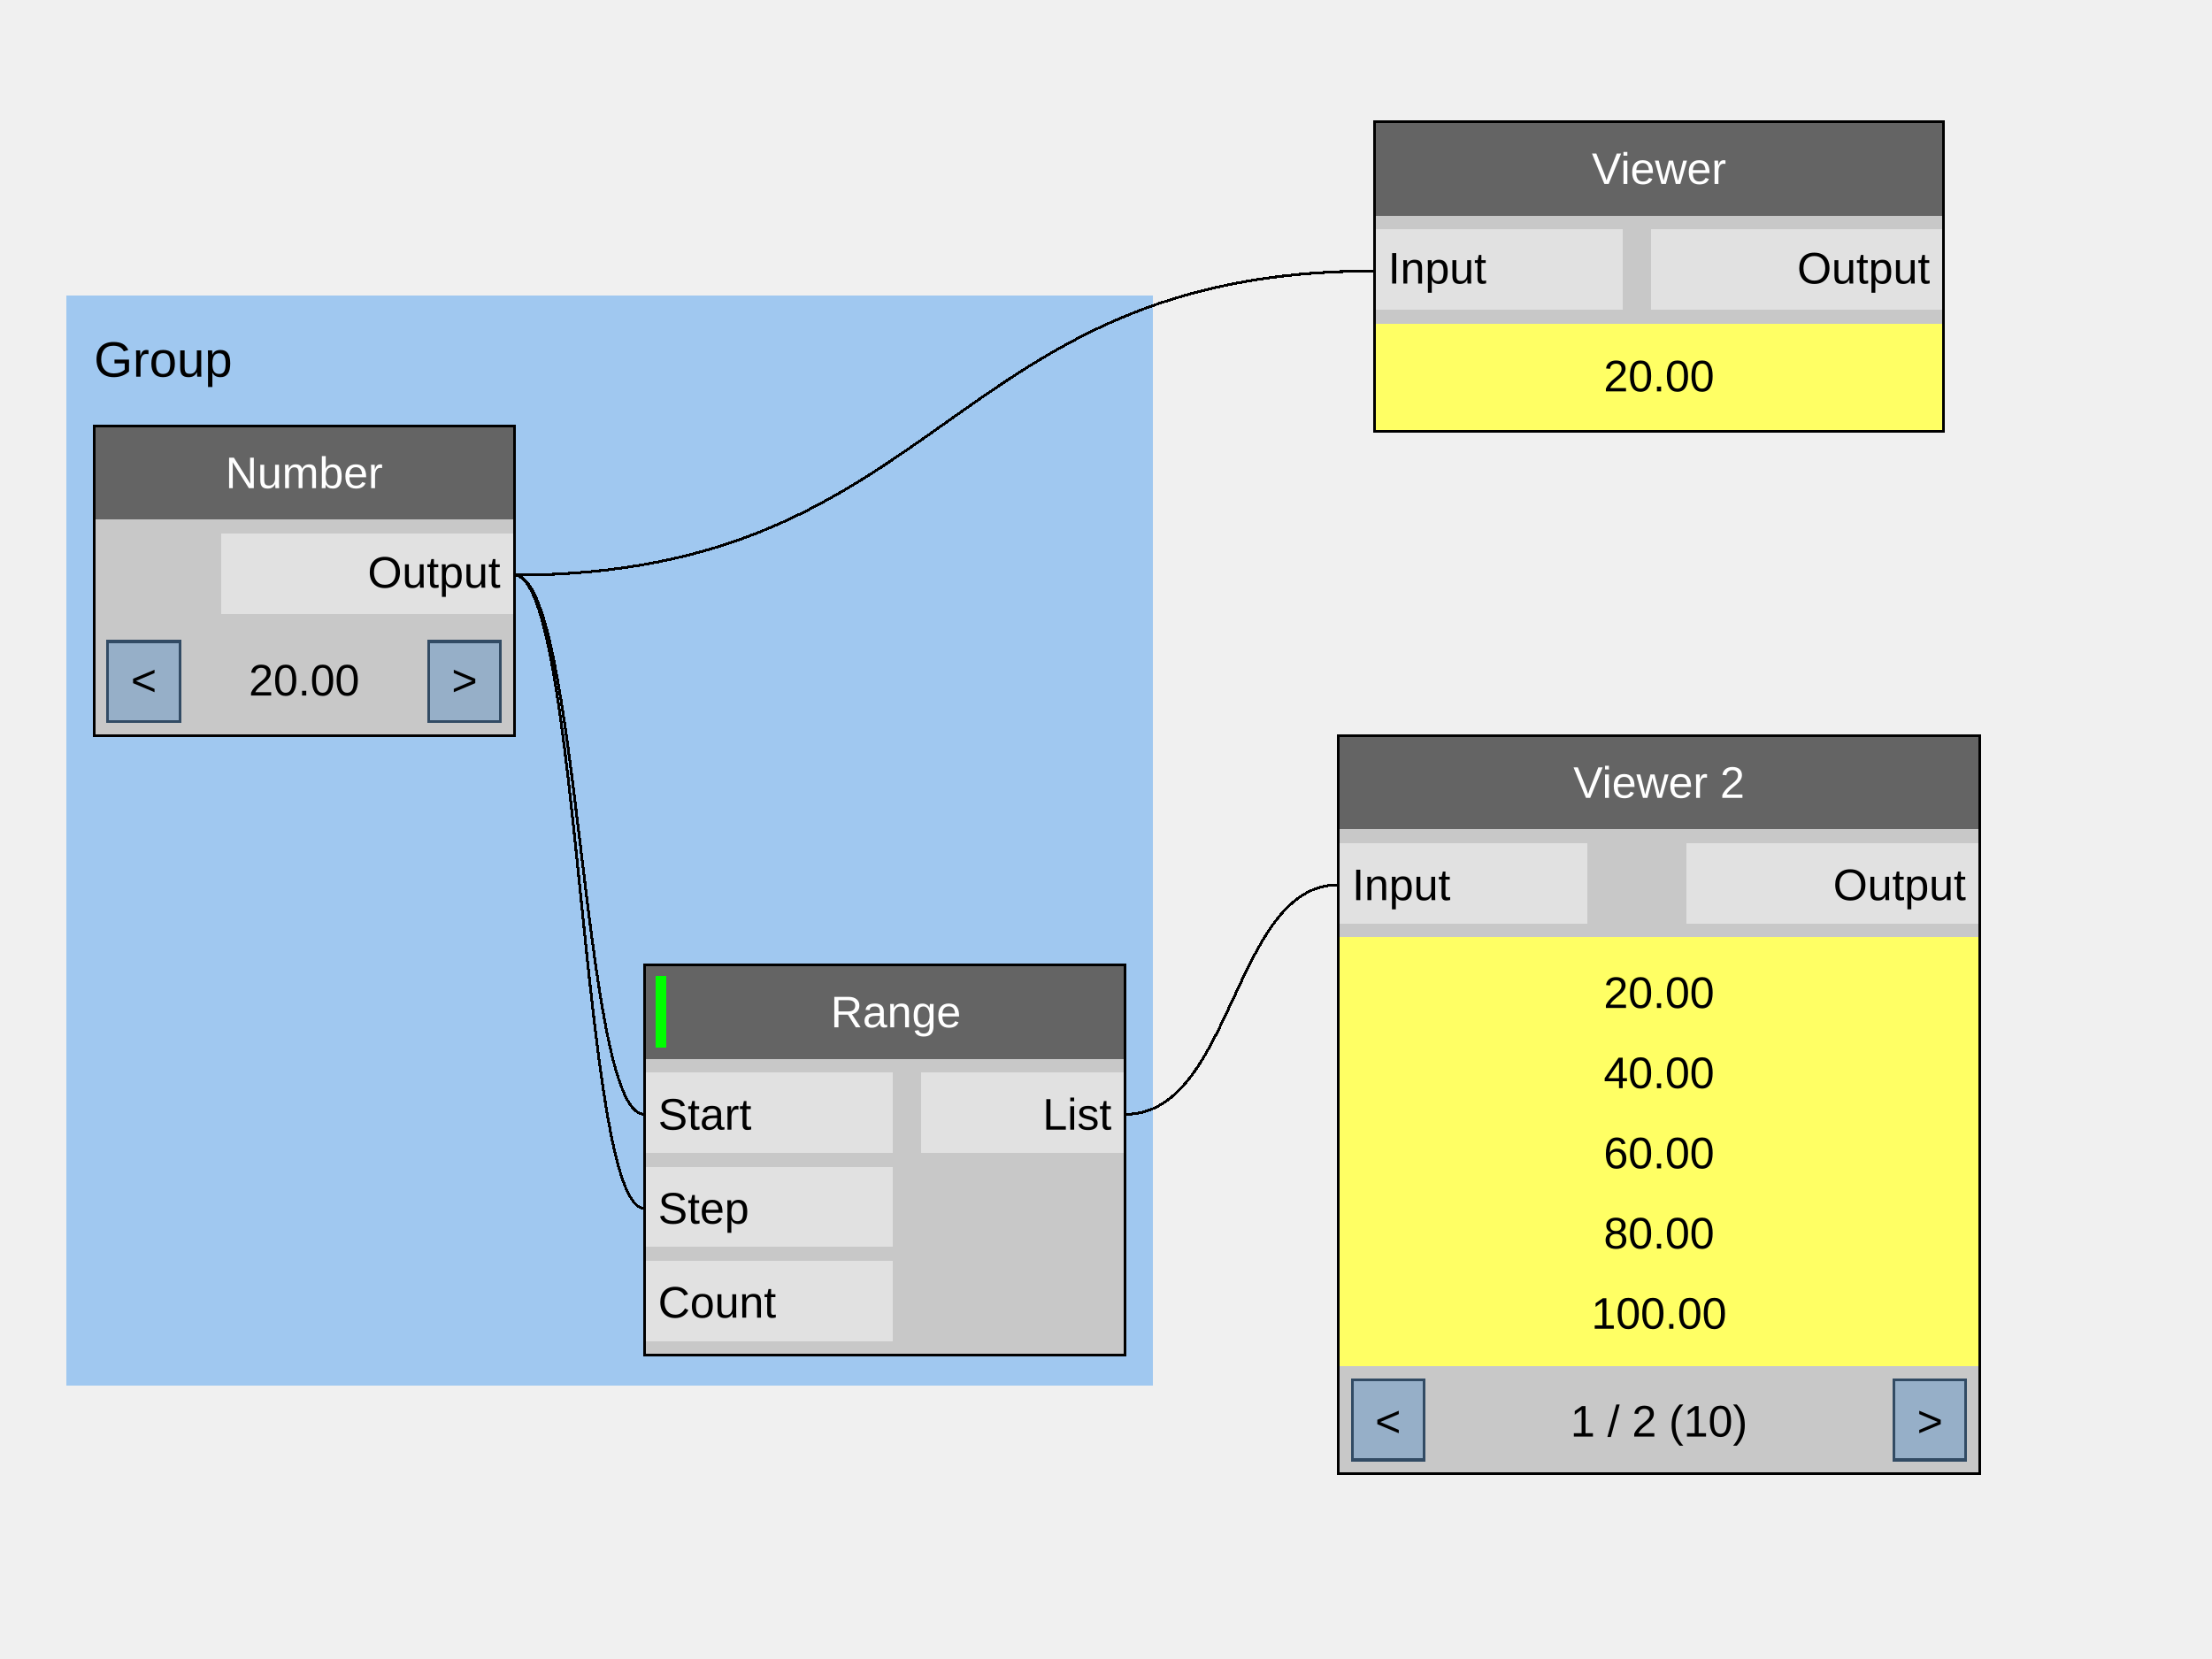
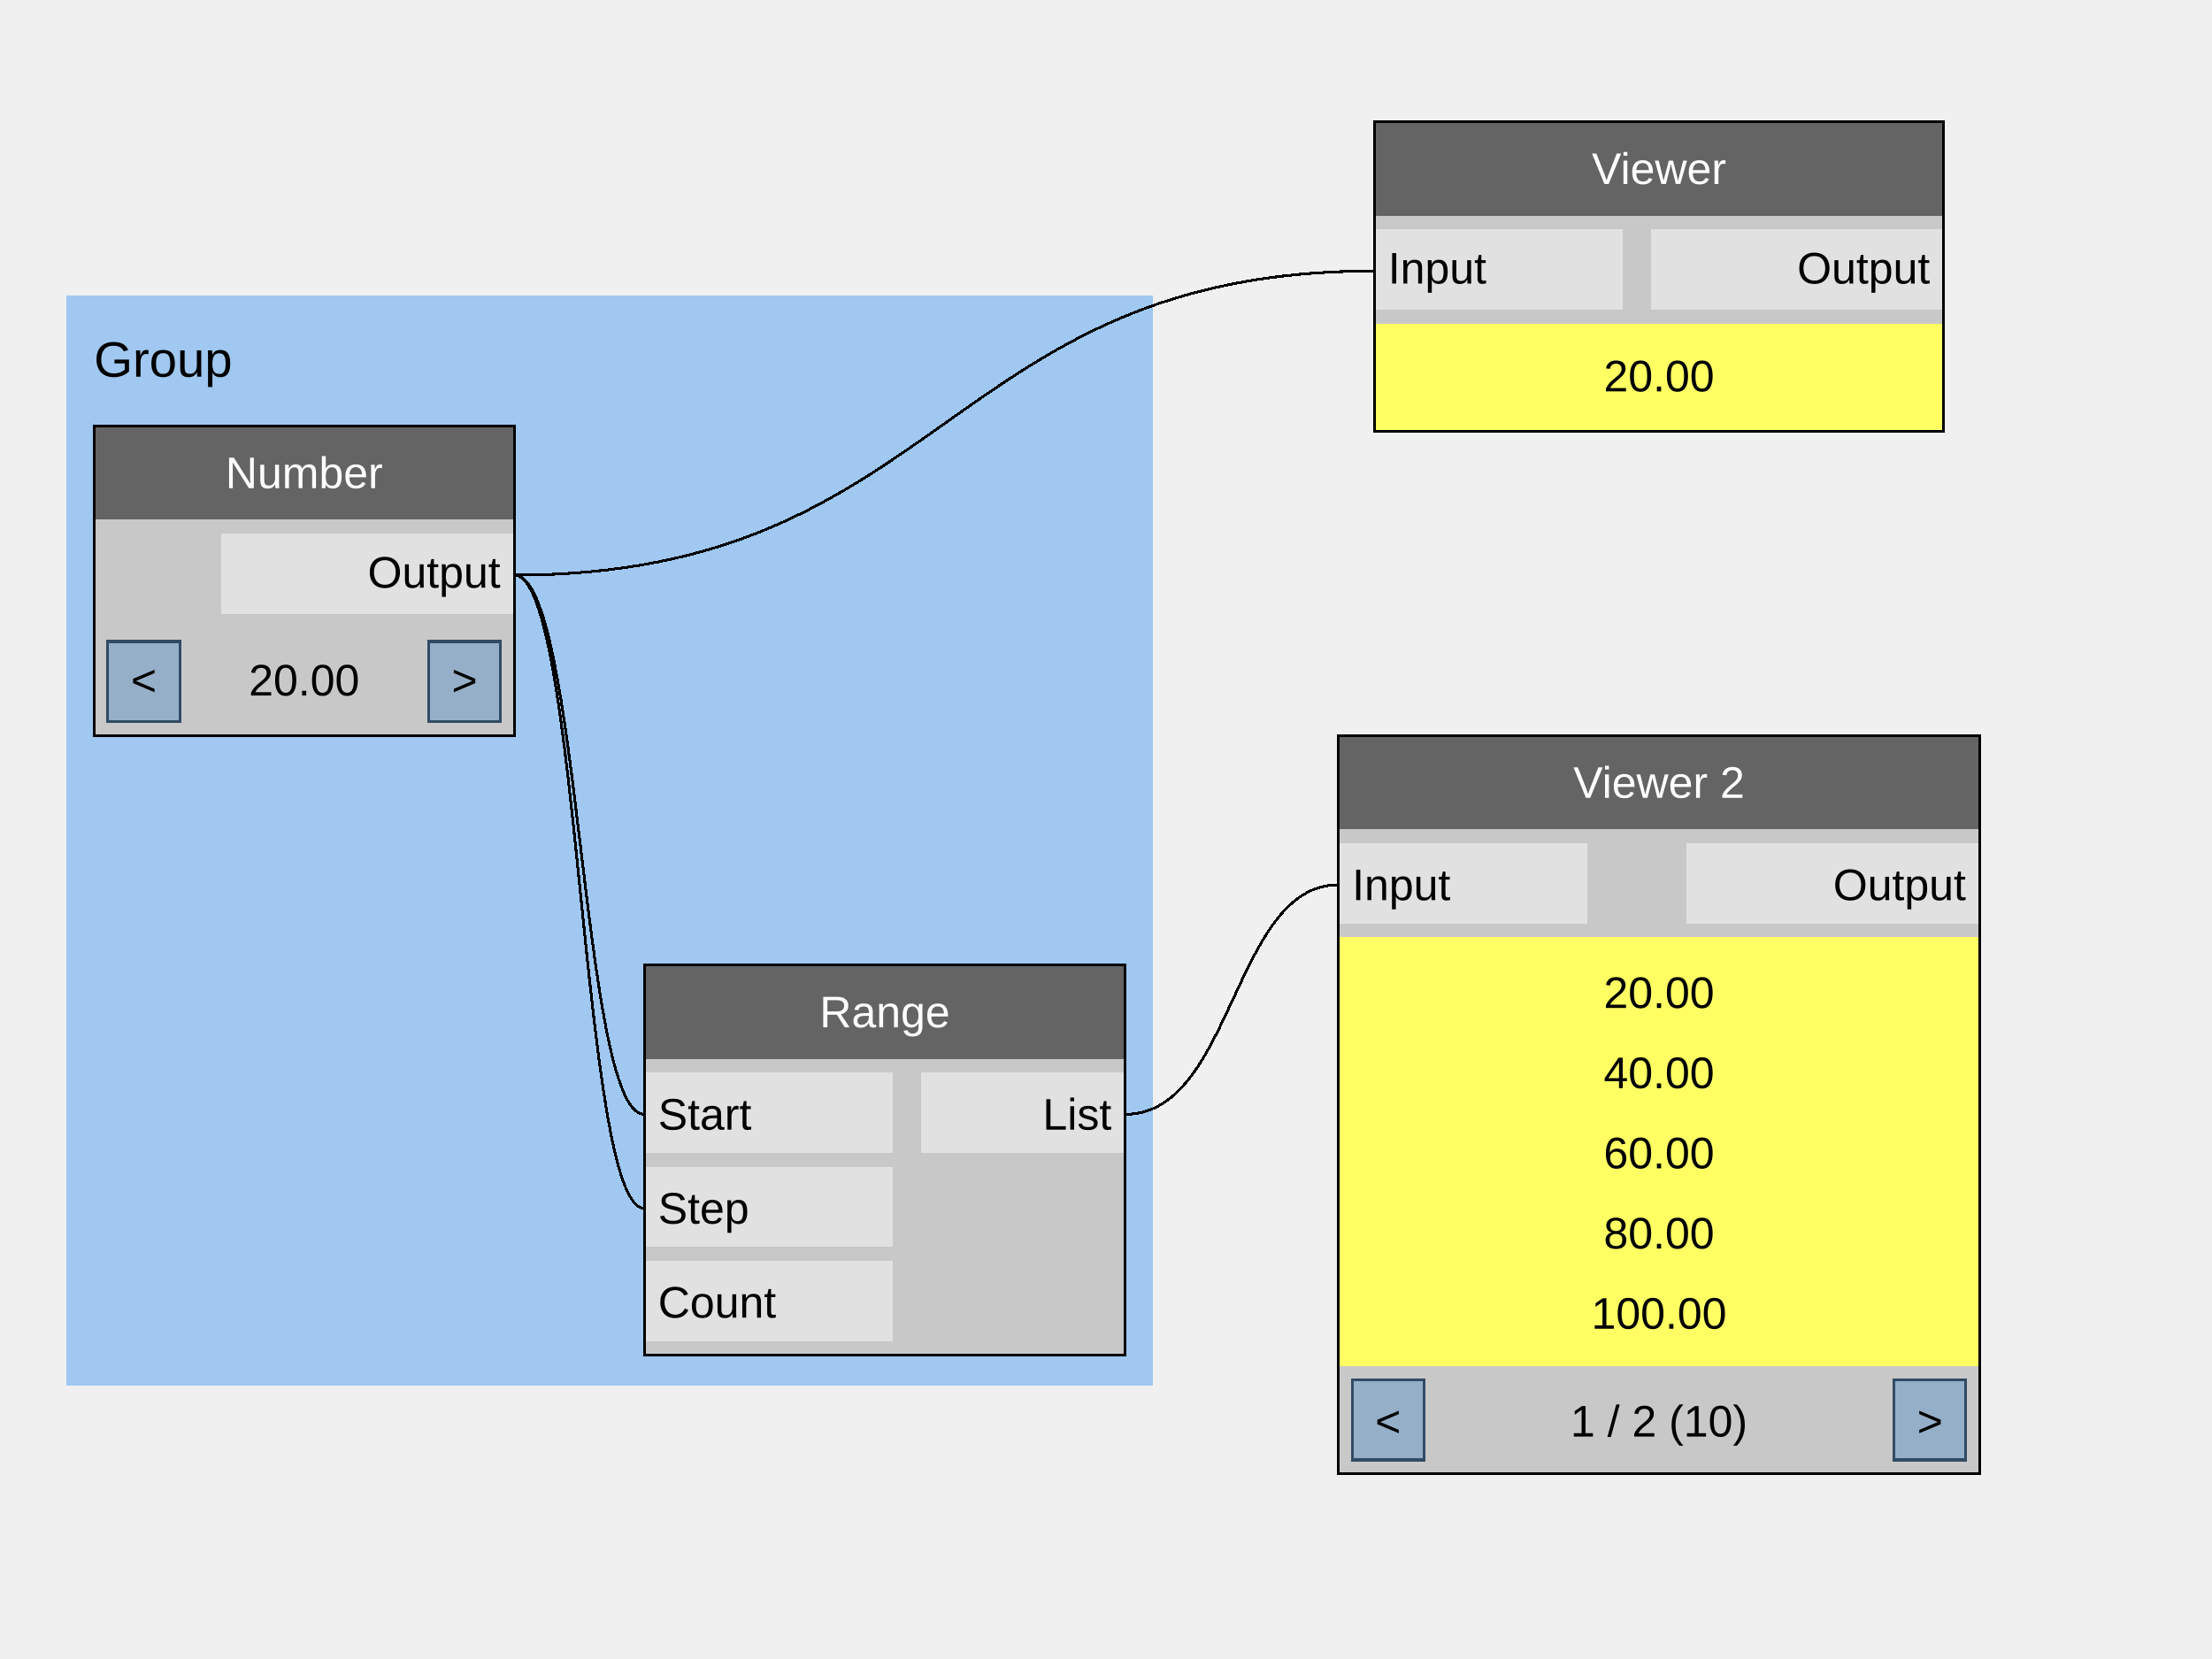
<svg xmlns="http://www.w3.org/2000/svg" version="1.1" width="800" height="600" shape-rendering="crispEdges">
  <rect x="0" y="0" width="800" height="600" style="fill:rgb(240,240,240);" />
  <rect x="24" y="107" width="393" height="394" style="fill:rgb(160,200,240);" />
  <text x="34" y="130" dominant-baseline="central" text-anchor="start" style="fill:rgb(0,0,0);font-family:Arial;font-size:18px;">Group</text>
  <path d="M186,208 C210,208 210,403 233,403" style="fill:none;stroke-width:1px;stroke:rgb(0,0,0);" />
  <path d="M186,208 C210,208 210,437 233,437" style="fill:none;stroke-width:1px;stroke:rgb(0,0,0);" />
  <path d="M186,208 C342,208 342,98 497,98" style="fill:none;stroke-width:1px;stroke:rgb(0,0,0);" />
  <path d="M407,403 C446,403 446,320 484,320" style="fill:none;stroke-width:1px;stroke:rgb(0,0,0);" />
  <rect x="34" y="154" width="152" height="34" style="fill:rgb(100,100,100);" />
  <text x="110" y="171" dominant-baseline="central" text-anchor="middle" style="fill:rgb(255,255,255);font-family:Arial;font-size:16px;">Number</text>
  <rect x="34" y="188" width="152" height="39" style="fill:rgb(200,200,200);" />
  <rect x="80" y="193" width="106" height="29" style="fill:rgb(225,225,225);" />
  <text x="181" y="207" dominant-baseline="central" text-anchor="end" style="fill:rgb(0,0,0);font-family:Arial;font-size:16px;">Output</text>
  <rect x="34" y="227" width="152" height="39" style="fill:rgb(200,200,200);" />
  <text x="110" y="246" dominant-baseline="central" text-anchor="middle" style="fill:rgb(0,0,0);font-family:Arial;font-size:16px;">20.00</text>
  <rect x="39" y="232" width="26" height="29" style="fill:rgb(150,175,200);" />
  <text x="52" y="246" dominant-baseline="central" text-anchor="middle" style="fill:rgb(0,0,0);font-family:Arial;font-size:16px;">&lt;</text>
  <rect x="39" y="232" width="26" height="29" style="fill:none;stroke-width:1px;stroke:rgb(50,75,100);" />
  <rect x="155" y="232" width="26" height="29" style="fill:rgb(150,175,200);" />
  <text x="168" y="246" dominant-baseline="central" text-anchor="middle" style="fill:rgb(0,0,0);font-family:Arial;font-size:16px;">&gt;</text>
  <rect x="155" y="232" width="26" height="29" style="fill:none;stroke-width:1px;stroke:rgb(50,75,100);" />
  <rect x="34" y="154" width="152" height="112" style="fill:none;stroke-width:1px;stroke:rgb(0,0,0);" />
  <rect x="233" y="349" width="174" height="34" style="fill:rgb(100,100,100);" />
-   <text x="324" y="366" dominant-baseline="central" text-anchor="middle" style="fill:rgb(255,255,255);font-family:Arial;font-size:16px;">Range</text>
-   <rect x="237" y="353" width="4" height="26" style="fill:rgb(0,255,0);" />
+   <text x="320" y="366" dominant-baseline="central" text-anchor="middle" style="fill:rgb(255,255,255);font-family:Arial;font-size:16px;">Range</text>
  <rect x="233" y="383" width="174" height="107" style="fill:rgb(200,200,200);" />
  <rect x="233" y="388" width="90" height="29" style="fill:rgb(225,225,225);" />
  <text x="238" y="403" dominant-baseline="central" text-anchor="start" style="fill:rgb(0,0,0);font-family:Arial;font-size:16px;">Start</text>
  <rect x="233" y="422" width="90" height="29" style="fill:rgb(225,225,225);" />
  <text x="238" y="437" dominant-baseline="central" text-anchor="start" style="fill:rgb(0,0,0);font-family:Arial;font-size:16px;">Step</text>
  <rect x="233" y="456" width="90" height="29" style="fill:rgb(225,225,225);" />
  <text x="238" y="471" dominant-baseline="central" text-anchor="start" style="fill:rgb(0,0,0);font-family:Arial;font-size:16px;">Count</text>
  <rect x="333" y="388" width="74" height="29" style="fill:rgb(225,225,225);" />
  <text x="402" y="403" dominant-baseline="central" text-anchor="end" style="fill:rgb(0,0,0);font-family:Arial;font-size:16px;">List</text>
  <rect x="233" y="349" width="174" height="141" style="fill:none;stroke-width:1px;stroke:rgb(0,0,0);" />
  <rect x="497" y="44" width="206" height="34" style="fill:rgb(100,100,100);" />
  <text x="600" y="61" dominant-baseline="central" text-anchor="middle" style="fill:rgb(255,255,255);font-family:Arial;font-size:16px;">Viewer</text>
  <rect x="497" y="78" width="206" height="39" style="fill:rgb(200,200,200);" />
  <rect x="497" y="83" width="90" height="29" style="fill:rgb(225,225,225);" />
  <text x="502" y="97" dominant-baseline="central" text-anchor="start" style="fill:rgb(0,0,0);font-family:Arial;font-size:16px;">Input</text>
  <rect x="597" y="83" width="106" height="29" style="fill:rgb(225,225,225);" />
  <text x="698" y="97" dominant-baseline="central" text-anchor="end" style="fill:rgb(0,0,0);font-family:Arial;font-size:16px;">Output</text>
  <rect x="497" y="117" width="206" height="39" style="fill:rgb(255,255,100);" />
  <text x="600" y="136" dominant-baseline="central" text-anchor="middle" style="fill:rgb(0,0,0);font-family:Arial;font-size:16px;">20.00</text>
  <rect x="497" y="44" width="206" height="112" style="fill:none;stroke-width:1px;stroke:rgb(0,0,0);" />
  <rect x="484" y="266" width="232" height="34" style="fill:rgb(100,100,100);" />
  <text x="600" y="283" dominant-baseline="central" text-anchor="middle" style="fill:rgb(255,255,255);font-family:Arial;font-size:16px;">Viewer 2</text>
  <rect x="484" y="300" width="232" height="39" style="fill:rgb(200,200,200);" />
  <rect x="484" y="305" width="90" height="29" style="fill:rgb(225,225,225);" />
  <text x="489" y="320" dominant-baseline="central" text-anchor="start" style="fill:rgb(0,0,0);font-family:Arial;font-size:16px;">Input</text>
  <rect x="610" y="305" width="106" height="29" style="fill:rgb(225,225,225);" />
  <text x="711" y="320" dominant-baseline="central" text-anchor="end" style="fill:rgb(0,0,0);font-family:Arial;font-size:16px;">Output</text>
  <rect x="484" y="339" width="232" height="155" style="fill:rgb(255,255,100);" />
  <text x="600" y="359" dominant-baseline="central" text-anchor="middle" style="fill:rgb(0,0,0);font-family:Arial;font-size:16px;">20.00</text>
  <text x="600" y="388" dominant-baseline="central" text-anchor="middle" style="fill:rgb(0,0,0);font-family:Arial;font-size:16px;">40.00</text>
  <text x="600" y="417" dominant-baseline="central" text-anchor="middle" style="fill:rgb(0,0,0);font-family:Arial;font-size:16px;">60.00</text>
  <text x="600" y="446" dominant-baseline="central" text-anchor="middle" style="fill:rgb(0,0,0);font-family:Arial;font-size:16px;">80.00</text>
  <text x="600" y="475" dominant-baseline="central" text-anchor="middle" style="fill:rgb(0,0,0);font-family:Arial;font-size:16px;">100.00</text>
  <rect x="484" y="494" width="232" height="39" style="fill:rgb(200,200,200);" />
  <text x="600" y="514" dominant-baseline="central" text-anchor="middle" style="fill:rgb(0,0,0);font-family:Arial;font-size:16px;">1 / 2 (10)</text>
  <rect x="489" y="499" width="26" height="29" style="fill:rgb(150,175,200);" />
  <text x="502" y="514" dominant-baseline="central" text-anchor="middle" style="fill:rgb(0,0,0);font-family:Arial;font-size:16px;">&lt;</text>
  <rect x="489" y="499" width="26" height="29" style="fill:none;stroke-width:1px;stroke:rgb(50,75,100);" />
  <rect x="685" y="499" width="26" height="29" style="fill:rgb(150,175,200);" />
  <text x="698" y="514" dominant-baseline="central" text-anchor="middle" style="fill:rgb(0,0,0);font-family:Arial;font-size:16px;">&gt;</text>
  <rect x="685" y="499" width="26" height="29" style="fill:none;stroke-width:1px;stroke:rgb(50,75,100);" />
  <rect x="484" y="266" width="232" height="267" style="fill:none;stroke-width:1px;stroke:rgb(0,0,0);" />
</svg>
